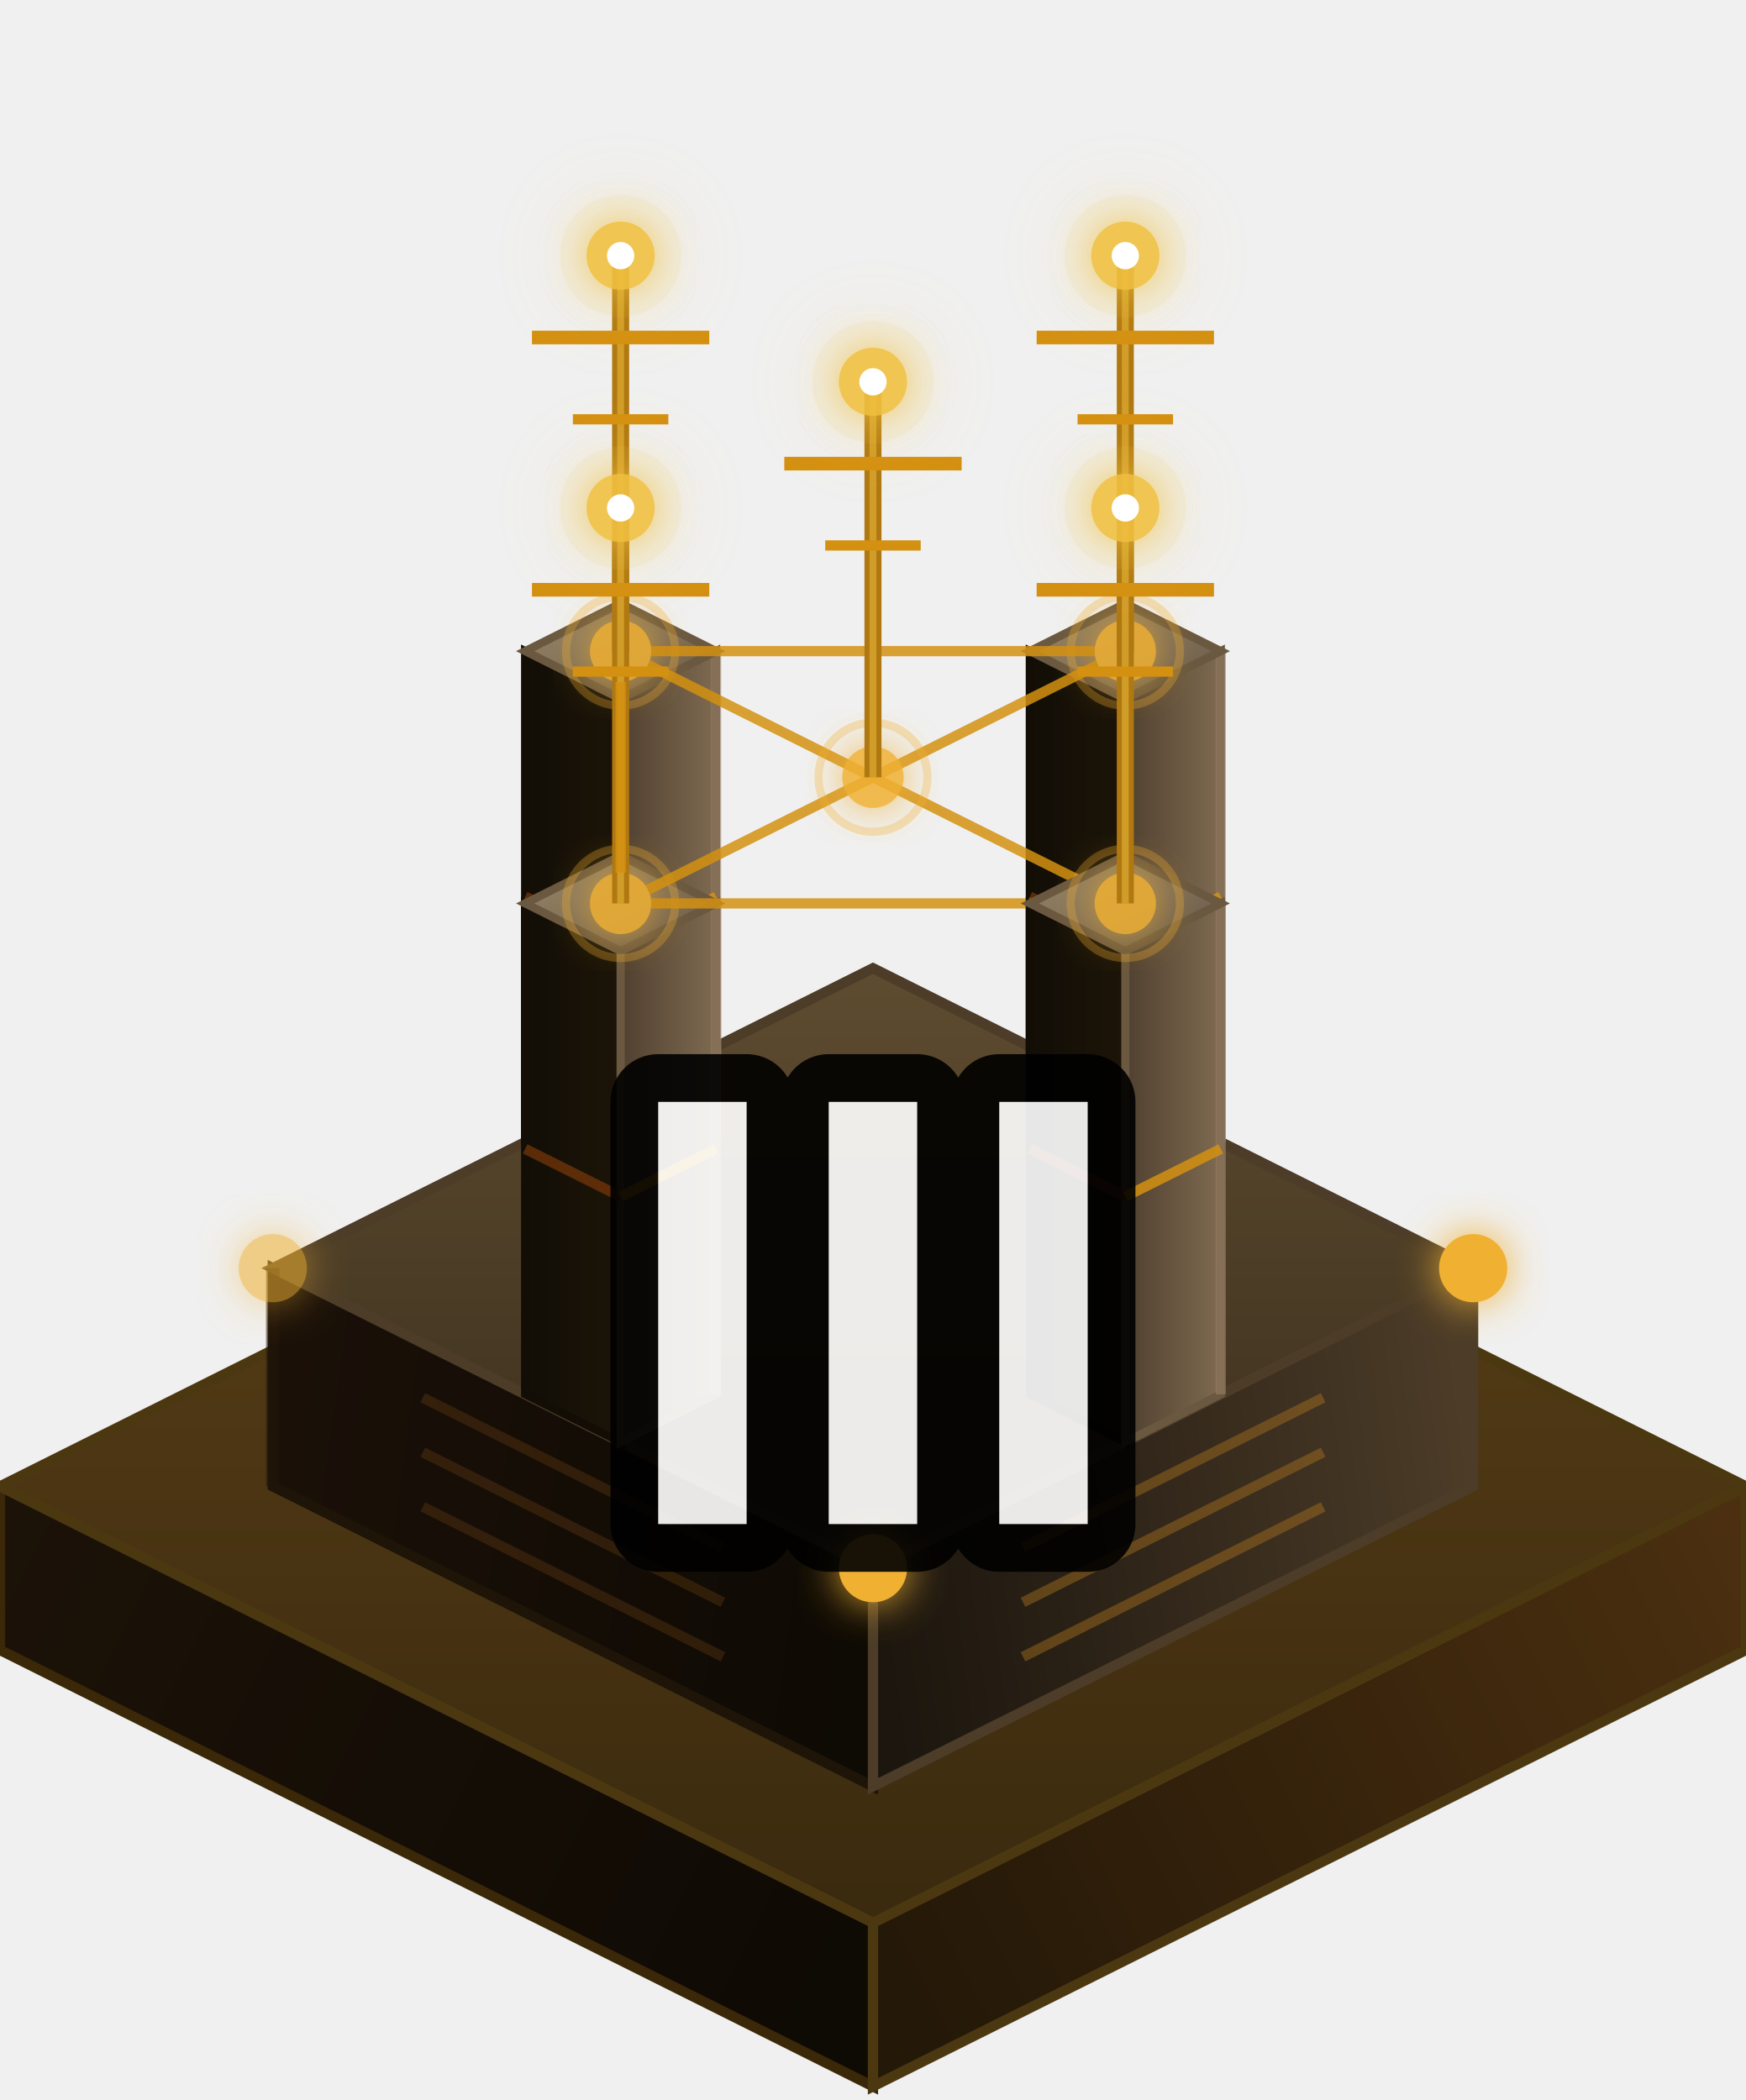
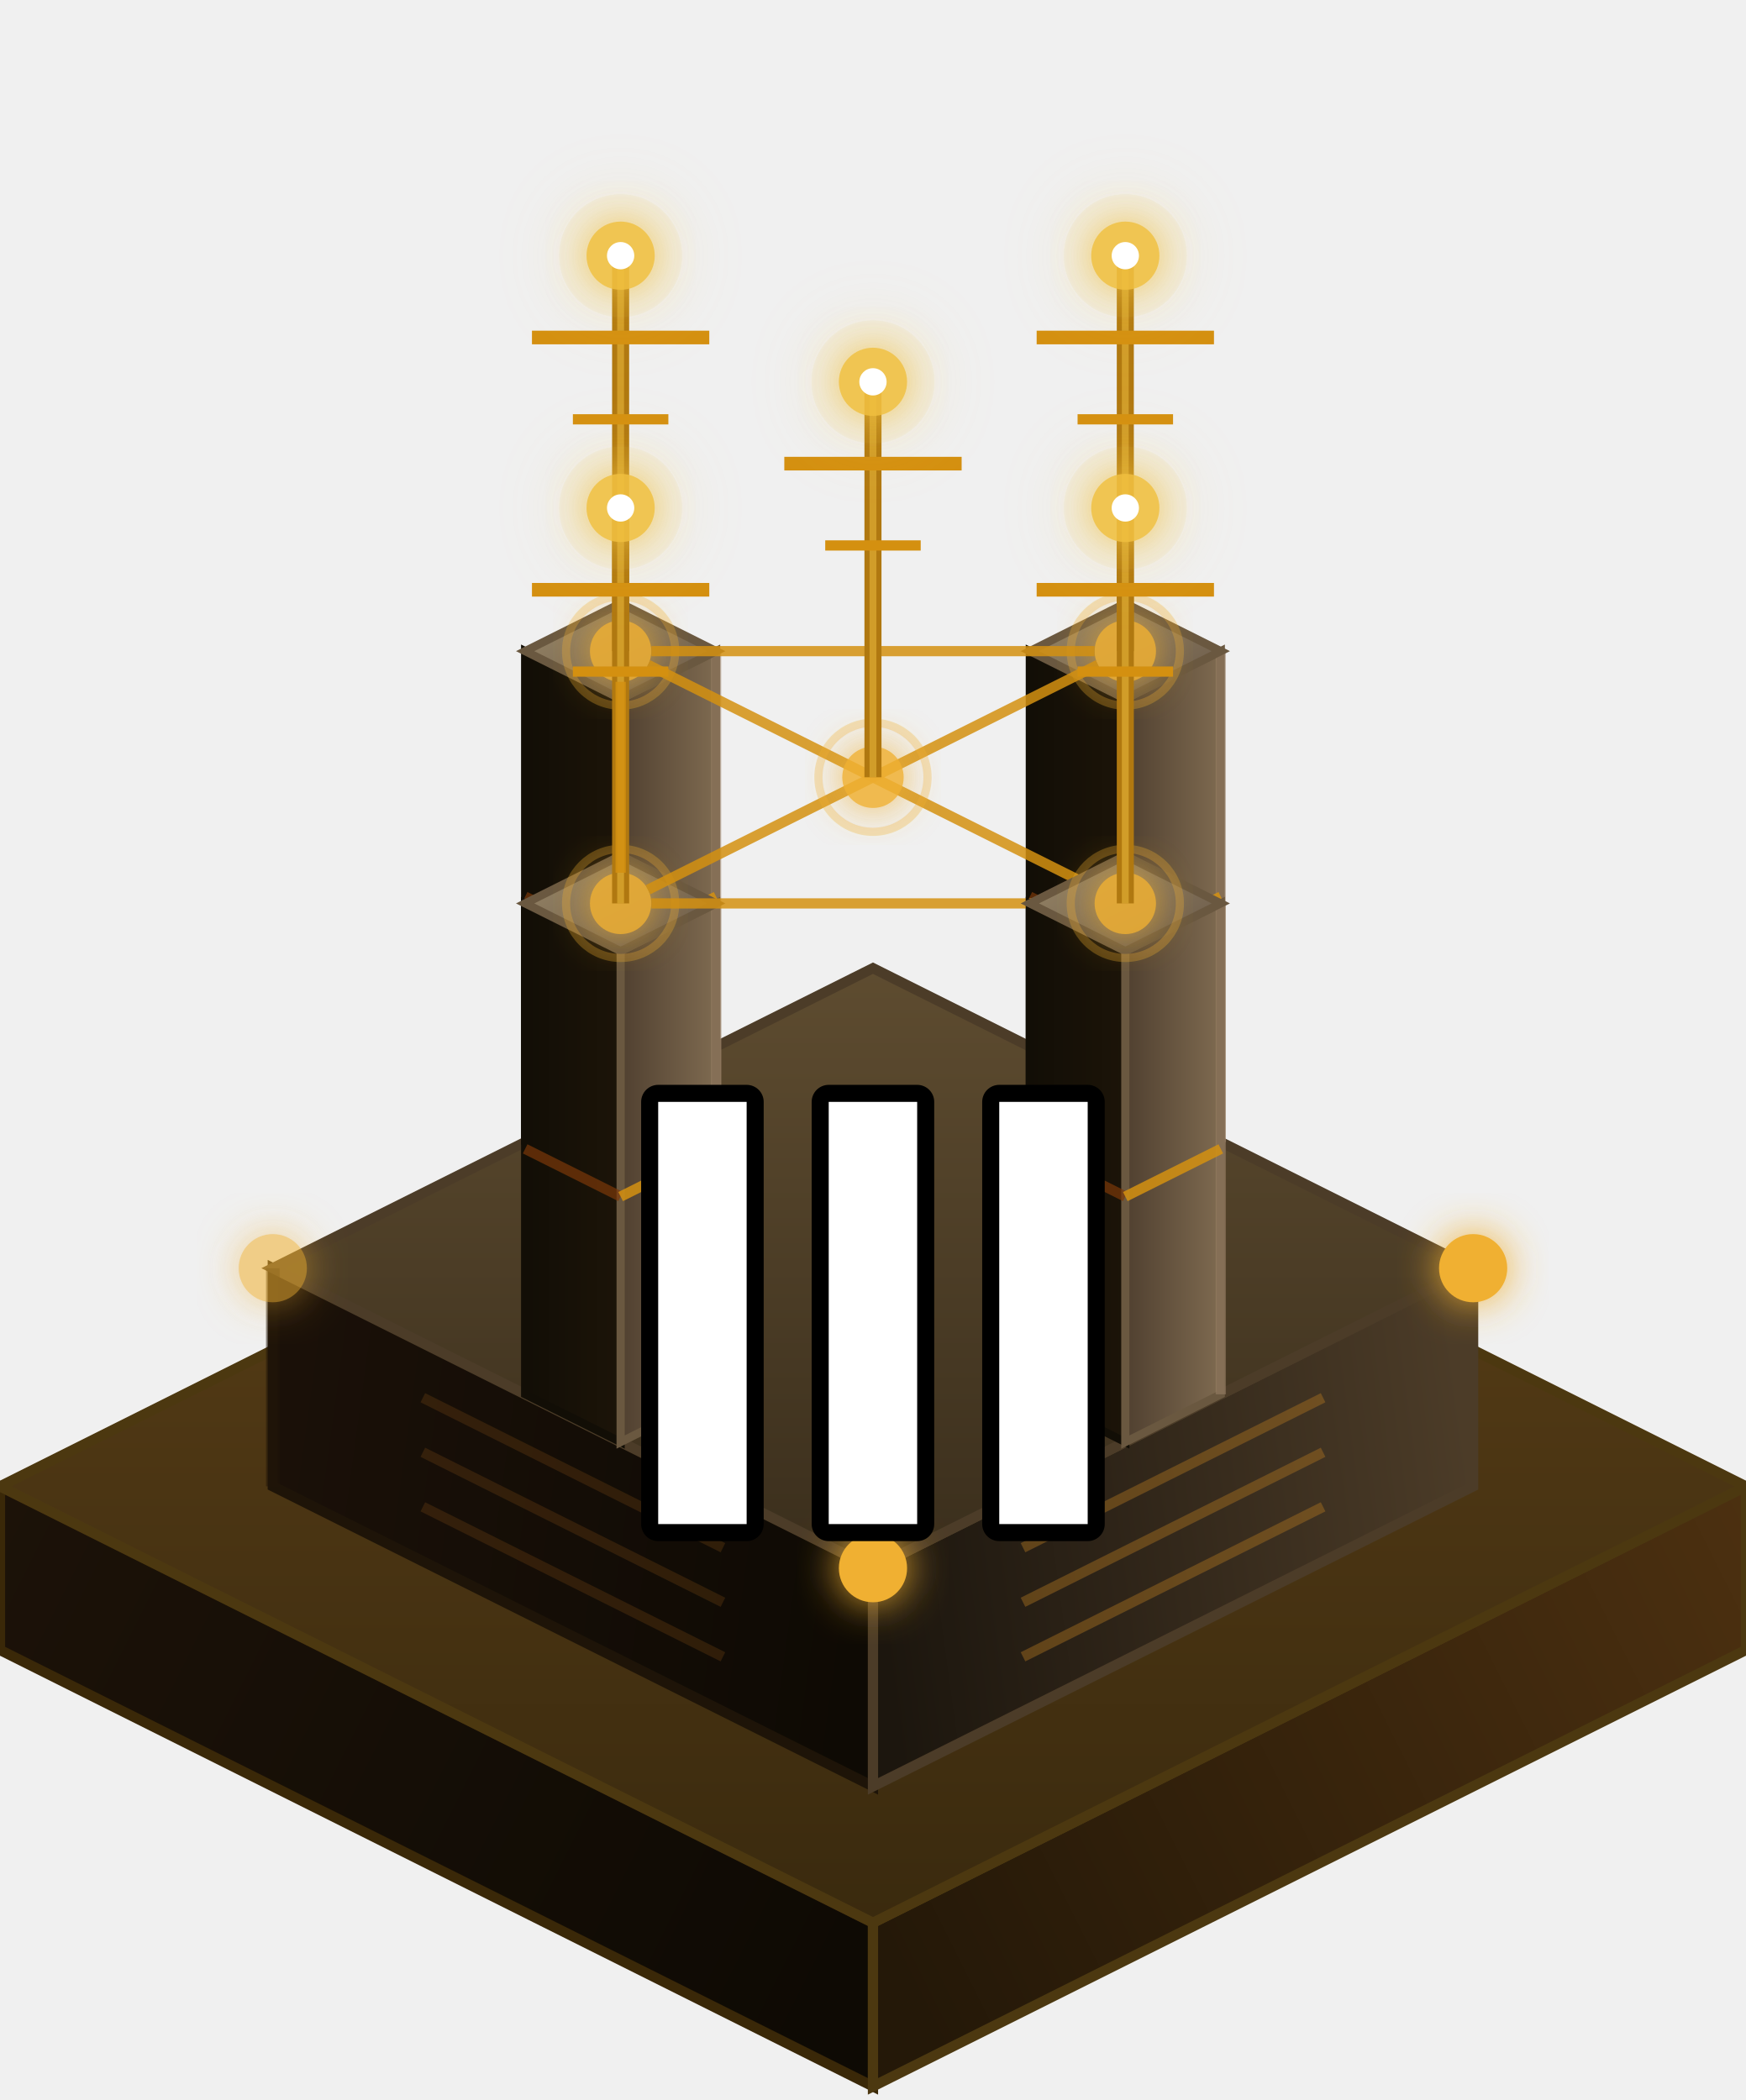
<svg xmlns="http://www.w3.org/2000/svg" viewBox="-128 -178 256 308" width="256" height="308">
  <defs>
    <linearGradient id="fR" gradientUnits="userSpaceOnUse" x1="128" y1="40" x2="0" y2="104">
      <stop offset="0%" stop-color="#4c3010" />
      <stop offset="100%" stop-color="#241808" />
    </linearGradient>
    <linearGradient id="fL" gradientUnits="userSpaceOnUse" x1="-128" y1="40" x2="0" y2="104">
      <stop offset="0%" stop-color="#1c1208" />
      <stop offset="100%" stop-color="#0e0a04" />
    </linearGradient>
    <linearGradient id="fT" gradientUnits="userSpaceOnUse" x1="0" y1="-24" x2="0" y2="104">
      <stop offset="0%" stop-color="#5c4018" />
      <stop offset="100%" stop-color="#3a2a0e" />
    </linearGradient>
    <linearGradient id="bR" gradientUnits="userSpaceOnUse" x1="88" y1="4" x2="0" y2="16">
      <stop offset="0%" stop-color="#4c3c28" />
      <stop offset="60%" stop-color="#2e2418" />
      <stop offset="100%" stop-color="#1c160e" />
    </linearGradient>
    <linearGradient id="bL" gradientUnits="userSpaceOnUse" x1="-88" y1="4" x2="0" y2="16">
      <stop offset="0%" stop-color="#1a1008" />
      <stop offset="100%" stop-color="#0e0a04" />
    </linearGradient>
    <linearGradient id="bT" gradientUnits="userSpaceOnUse" x1="0" y1="-72" x2="0" y2="16">
      <stop offset="0%" stop-color="#5e4c30" />
      <stop offset="100%" stop-color="#3a2e1c" />
    </linearGradient>
    <linearGradient id="cyR" x1="0" y1="0.5" x2="1" y2="0.5">
      <stop offset="0%" stop-color="#504030" />
      <stop offset="100%" stop-color="#7e6a50" />
    </linearGradient>
    <linearGradient id="cyL" x1="0" y1="0.5" x2="1" y2="0.5">
      <stop offset="0%" stop-color="#120e06" />
      <stop offset="100%" stop-color="#1c1408" />
    </linearGradient>
    <linearGradient id="cyTop" x1="0" y1="0" x2="1" y2="1">
      <stop offset="0%" stop-color="#9a8868" />
      <stop offset="100%" stop-color="#685848" />
    </linearGradient>
    <filter id="glow" x="-60%" y="-60%" width="220%" height="220%">
      <feGaussianBlur stdDeviation="3" result="blur" />
      <feMerge>
        <feMergeNode in="blur" />
        <feMergeNode in="SourceGraphic" />
      </feMerge>
    </filter>
    <filter id="softglow" x="-80%" y="-80%" width="260%" height="260%">
      <feGaussianBlur stdDeviation="5" result="blur" />
      <feMerge>
        <feMergeNode in="blur" />
        <feMergeNode in="SourceGraphic" />
      </feMerge>
    </filter>
  </defs>
  <polygon points="-128,64 0,128 0,104 -128,40" fill="url(#fL)" stroke="#3a2808" stroke-width="1.5" />
  <polygon points="128,64 0,128 0,104 128,40" fill="url(#fR)" stroke="#4c3810" stroke-width="1.5" />
  <polygon points="0,-24 128,40 0,104 -128,40" fill="url(#fT)" stroke="#4c3810" stroke-width="1.5" />
  <g transform="translate(0, 36)">
    <polygon points="-88,4 0,48 0,16 -88,-28" fill="url(#bL)" stroke="#1e1408" stroke-width="1.5" />
    <polygon points="88,4 0,48 0,16 88,-28" fill="url(#bR)" stroke="#4c3c28" stroke-width="1.5" />
    <polygon points="0,-72 88,-28 0,16 -88,-28" fill="url(#bT)" stroke="#4c3c28" stroke-width="1.5" />
    <line x1="66" y1="7" x2="22" y2="29" stroke="#a87020" stroke-width="1.5" opacity="0.45" />
    <line x1="66" y1="-1" x2="22" y2="21" stroke="#a87020" stroke-width="1.5" opacity="0.45" />
    <line x1="66" y1="-9" x2="22" y2="13" stroke="#a87020" stroke-width="1.5" opacity="0.45" />
    <line x1="-88" y1="4" x2="-88" y2="-28" stroke="#201408" stroke-width="2" opacity="0.5" />
    <line x1="-66" y1="7" x2="-22" y2="29" stroke="#6a4010" stroke-width="1.5" opacity="0.35" />
    <line x1="-66" y1="-1" x2="-22" y2="21" stroke="#6a4010" stroke-width="1.5" opacity="0.35" />
    <line x1="-66" y1="-9" x2="-22" y2="13" stroke="#6a4010" stroke-width="1.5" opacity="0.35" />
    <circle cx="88" cy="-28" r="5" fill="#f0b030" filter="url(#glow)" />
    <circle cx="-88" cy="-28" r="5" fill="#f0b030" filter="url(#glow)" opacity="0.55" />
    <circle cx="0" cy="16" r="5" fill="#f0b030" filter="url(#glow)" />
    <g transform="translate(-37, -18.5)">
      <polygon points="-14,-28 0,-21 0,-93 -14,-100" fill="url(#cyL)" stroke="#120e06" stroke-width="1.2" />
      <polygon points="14,-28 0,-21 0,-93 14,-100" fill="url(#cyR)" stroke="#6a5840" stroke-width="1.2" />
      <line x1="14" y1="-28" x2="14" y2="-100" stroke="#9a8268" stroke-width="1.5" opacity="0.55" />
      <line x1="-14" y1="-64" x2="0" y2="-57" stroke="#7a3808" stroke-width="1.5" opacity="0.7" />
      <line x1="14" y1="-64" x2="0" y2="-57" stroke="#d49010" stroke-width="1.5" opacity="0.85" />
      <polygon points="0,-107 14,-100 0,-93 -14,-100" fill="url(#cyTop)" stroke="#6a5840" stroke-width="1.2" />
      <circle cx="0" cy="-100" r="4.5" fill="#f0b030" opacity="0.85" filter="url(#glow)" />
      <circle cx="0" cy="-100" r="8" fill="none" stroke="#f0b030" stroke-width="1.2" opacity="0.3" />
      <line x1="0" y1="-100" x2="0" y2="-158" stroke="#b07810" stroke-width="2.5" />
      <line x1="0" y1="-100" x2="0" y2="-158" stroke="#f0c040" stroke-width="1" opacity="0.52" />
      <line x1="-13" y1="-146" x2="13" y2="-146" stroke="#d49010" stroke-width="2" />
      <line x1="-7" y1="-134" x2="7" y2="-134" stroke="#d49010" stroke-width="1.5" />
      <circle cx="0" cy="-158" r="9" fill="#f0c040" opacity="0.12" filter="url(#softglow)" />
      <circle cx="0" cy="-158" r="5" fill="#f0c040" opacity="0.88" filter="url(#glow)" />
      <circle cx="0" cy="-158" r="2" fill="#ffffff" />
    </g>
    <g transform="translate(37, -18.5)">
      <polygon points="-14,-28 0,-21 0,-93 -14,-100" fill="url(#cyL)" stroke="#120e06" stroke-width="1.2" />
      <polygon points="14,-28 0,-21 0,-93 14,-100" fill="url(#cyR)" stroke="#6a5840" stroke-width="1.2" />
      <line x1="14" y1="-28" x2="14" y2="-100" stroke="#9a8268" stroke-width="1.5" opacity="0.55" />
      <line x1="-14" y1="-64" x2="0" y2="-57" stroke="#7a3808" stroke-width="1.5" opacity="0.7" />
      <line x1="14" y1="-64" x2="0" y2="-57" stroke="#d49010" stroke-width="1.5" opacity="0.85" />
      <polygon points="0,-107 14,-100 0,-93 -14,-100" fill="url(#cyTop)" stroke="#6a5840" stroke-width="1.2" />
      <circle cx="0" cy="-100" r="4.5" fill="#f0b030" opacity="0.85" filter="url(#glow)" />
      <circle cx="0" cy="-100" r="8" fill="none" stroke="#f0b030" stroke-width="1.2" opacity="0.3" />
      <line x1="0" y1="-100" x2="0" y2="-158" stroke="#b07810" stroke-width="2.5" />
      <line x1="0" y1="-100" x2="0" y2="-158" stroke="#f0c040" stroke-width="1" opacity="0.52" />
      <line x1="-13" y1="-146" x2="13" y2="-146" stroke="#d49010" stroke-width="2" />
      <line x1="-7" y1="-134" x2="7" y2="-134" stroke="#d49010" stroke-width="1.5" />
      <circle cx="0" cy="-158" r="9" fill="#f0c040" opacity="0.12" filter="url(#softglow)" />
      <circle cx="0" cy="-158" r="5" fill="#f0c040" opacity="0.88" filter="url(#glow)" />
      <circle cx="0" cy="-158" r="2" fill="#ffffff" />
    </g>
    <g transform="translate(-37, 18.5)">
      <polygon points="-14,-28 0,-21 0,-93 -14,-100" fill="url(#cyL)" stroke="#120e06" stroke-width="1.2" />
      <polygon points="14,-28 0,-21 0,-93 14,-100" fill="url(#cyR)" stroke="#6a5840" stroke-width="1.2" />
      <line x1="14" y1="-28" x2="14" y2="-100" stroke="#9a8268" stroke-width="1.5" opacity="0.55" />
      <line x1="-14" y1="-64" x2="0" y2="-57" stroke="#7a3808" stroke-width="1.5" opacity="0.7" />
      <line x1="14" y1="-64" x2="0" y2="-57" stroke="#d49010" stroke-width="1.5" opacity="0.85" />
      <polygon points="0,-107 14,-100 0,-93 -14,-100" fill="url(#cyTop)" stroke="#6a5840" stroke-width="1.2" />
      <circle cx="0" cy="-100" r="4.5" fill="#f0b030" opacity="0.85" filter="url(#glow)" />
      <circle cx="0" cy="-100" r="8" fill="none" stroke="#f0b030" stroke-width="1.2" opacity="0.3" />
      <line x1="0" y1="-100" x2="0" y2="-158" stroke="#b07810" stroke-width="2.5" />
      <line x1="0" y1="-100" x2="0" y2="-158" stroke="#f0c040" stroke-width="1" opacity="0.52" />
      <line x1="-13" y1="-146" x2="13" y2="-146" stroke="#d49010" stroke-width="2" />
      <line x1="-7" y1="-134" x2="7" y2="-134" stroke="#d49010" stroke-width="1.5" />
      <circle cx="0" cy="-158" r="9" fill="#f0c040" opacity="0.12" filter="url(#softglow)" />
      <circle cx="0" cy="-158" r="5" fill="#f0c040" opacity="0.88" filter="url(#glow)" />
      <circle cx="0" cy="-158" r="2" fill="#ffffff" />
    </g>
    <line x1="-32.5" y1="-118.5" x2="32.5" y2="-118.5" stroke="#d49010" stroke-width="1.5" opacity="0.85" />
    <line x1="37" y1="-114" x2="37" y2="-86" stroke="#d49010" stroke-width="1.5" opacity="0.85" />
    <line x1="32.5" y1="-81.5" x2="-32.5" y2="-81.5" stroke="#d49010" stroke-width="1.5" opacity="0.85" />
    <line x1="-37" y1="-86" x2="-37" y2="-114" stroke="#d49010" stroke-width="1.5" opacity="0.85" />
    <line x1="-33" y1="-116.5" x2="33" y2="-83.5" stroke="#d49010" stroke-width="1.5" opacity="0.85" />
    <line x1="33" y1="-116.5" x2="-33" y2="-83.5" stroke="#d49010" stroke-width="1.5" opacity="0.85" />
    <g transform="translate(37, 18.5)">
      <polygon points="-14,-28 0,-21 0,-93 -14,-100" fill="url(#cyL)" stroke="#120e06" stroke-width="1.2" />
      <polygon points="14,-28 0,-21 0,-93 14,-100" fill="url(#cyR)" stroke="#6a5840" stroke-width="1.2" />
      <line x1="14" y1="-28" x2="14" y2="-100" stroke="#9a8268" stroke-width="1.5" opacity="0.55" />
      <line x1="-14" y1="-64" x2="0" y2="-57" stroke="#7a3808" stroke-width="1.5" opacity="0.7" />
      <line x1="14" y1="-64" x2="0" y2="-57" stroke="#d49010" stroke-width="1.5" opacity="0.85" />
      <polygon points="0,-107 14,-100 0,-93 -14,-100" fill="url(#cyTop)" stroke="#6a5840" stroke-width="1.2" />
      <circle cx="0" cy="-100" r="4.5" fill="#f0b030" opacity="0.85" filter="url(#glow)" />
      <circle cx="0" cy="-100" r="8" fill="none" stroke="#f0b030" stroke-width="1.2" opacity="0.3" />
      <line x1="0" y1="-100" x2="0" y2="-158" stroke="#b07810" stroke-width="2.5" />
      <line x1="0" y1="-100" x2="0" y2="-158" stroke="#f0c040" stroke-width="1" opacity="0.52" />
      <line x1="-13" y1="-146" x2="13" y2="-146" stroke="#d49010" stroke-width="2" />
      <line x1="-7" y1="-134" x2="7" y2="-134" stroke="#d49010" stroke-width="1.5" />
      <circle cx="0" cy="-158" r="9" fill="#f0c040" opacity="0.12" filter="url(#softglow)" />
      <circle cx="0" cy="-158" r="5" fill="#f0c040" opacity="0.88" filter="url(#glow)" />
      <circle cx="0" cy="-158" r="2" fill="#ffffff" />
    </g>
    <circle cx="0" cy="-100" r="4.5" fill="#f0b030" opacity="0.85" filter="url(#glow)" />
    <circle cx="0" cy="-100" r="8" fill="none" stroke="#f0b030" stroke-width="1.2" opacity="0.3" />
    <line x1="0" y1="-100" x2="0" y2="-158" stroke="#b07810" stroke-width="2.5" />
    <line x1="0" y1="-100" x2="0" y2="-158" stroke="#f0c040" stroke-width="1" opacity="0.52" />
    <line x1="-13" y1="-146" x2="13" y2="-146" stroke="#d49010" stroke-width="2" />
    <line x1="-7" y1="-134" x2="7" y2="-134" stroke="#d49010" stroke-width="1.5" />
    <circle cx="0" cy="-158" r="9" fill="#f0c040" opacity="0.12" filter="url(#softglow)" />
    <circle cx="0" cy="-158" r="5" fill="#f0c040" opacity="0.88" filter="url(#glow)" />
    <circle cx="0" cy="-158" r="2" fill="#ffffff" />
  </g>
  <g>
-     <text x="0" y="20" font-family="'Arial Black', Arial, sans-serif" font-weight="900" font-size="90" text-anchor="middle" dominant-baseline="middle" stroke="#000000" stroke-width="14" stroke-linejoin="round" paint-order="stroke" fill="#ffffff" opacity="0.90">III</text>
+     <text x="0" y="20" font-family="'Arial Black', Arial, sans-serif" font-weight="900" font-size="90" text-anchor="middle" dominant-baseline="middle" fill="none" stroke="#000000" stroke-width="5" stroke-linejoin="round">III</text>
+     <text x="0" y="20" font-family="'Arial Black', Arial, sans-serif" font-weight="900" font-size="90" text-anchor="middle" dominant-baseline="middle" fill="#ffffff">III</text>
  </g>
</svg>
